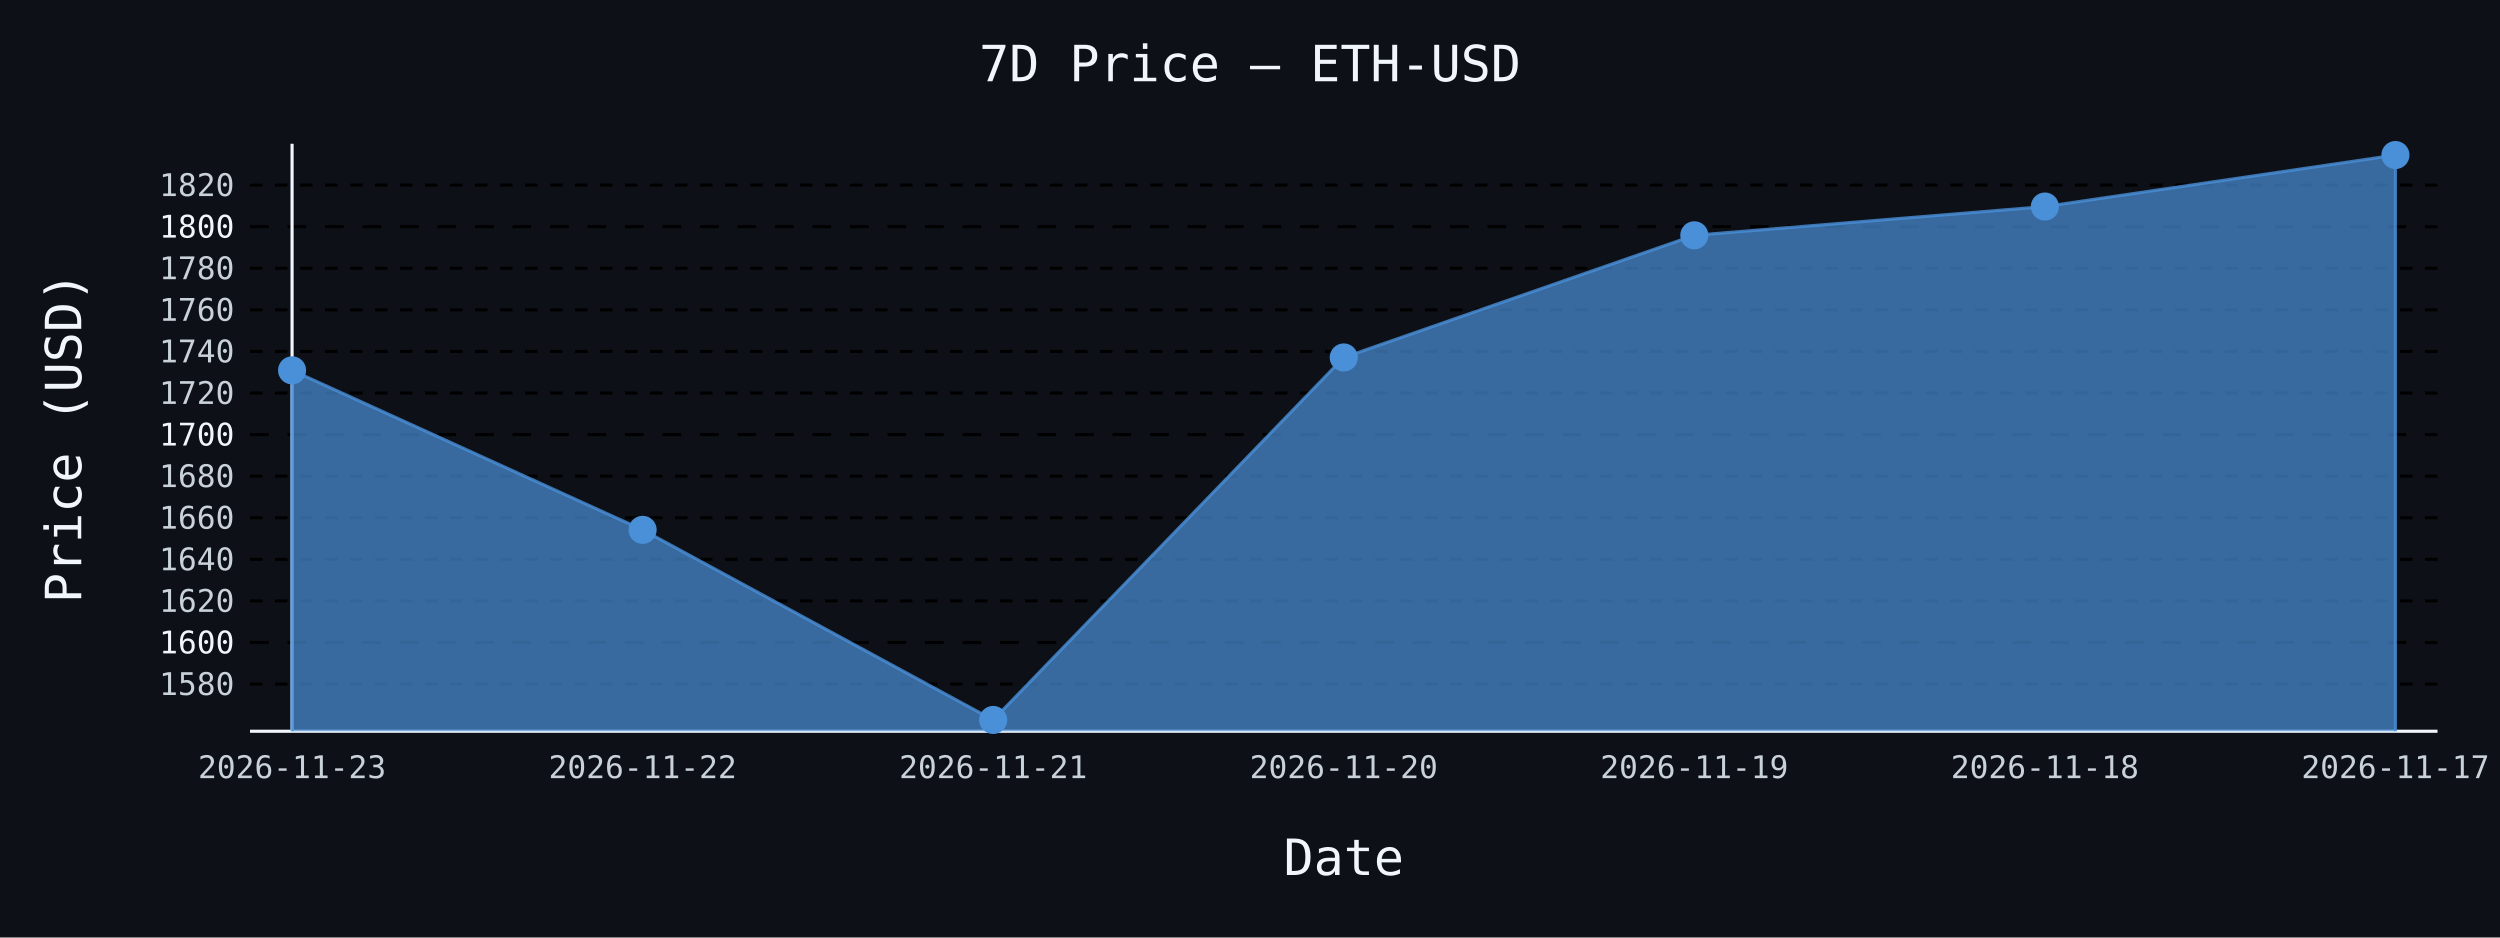
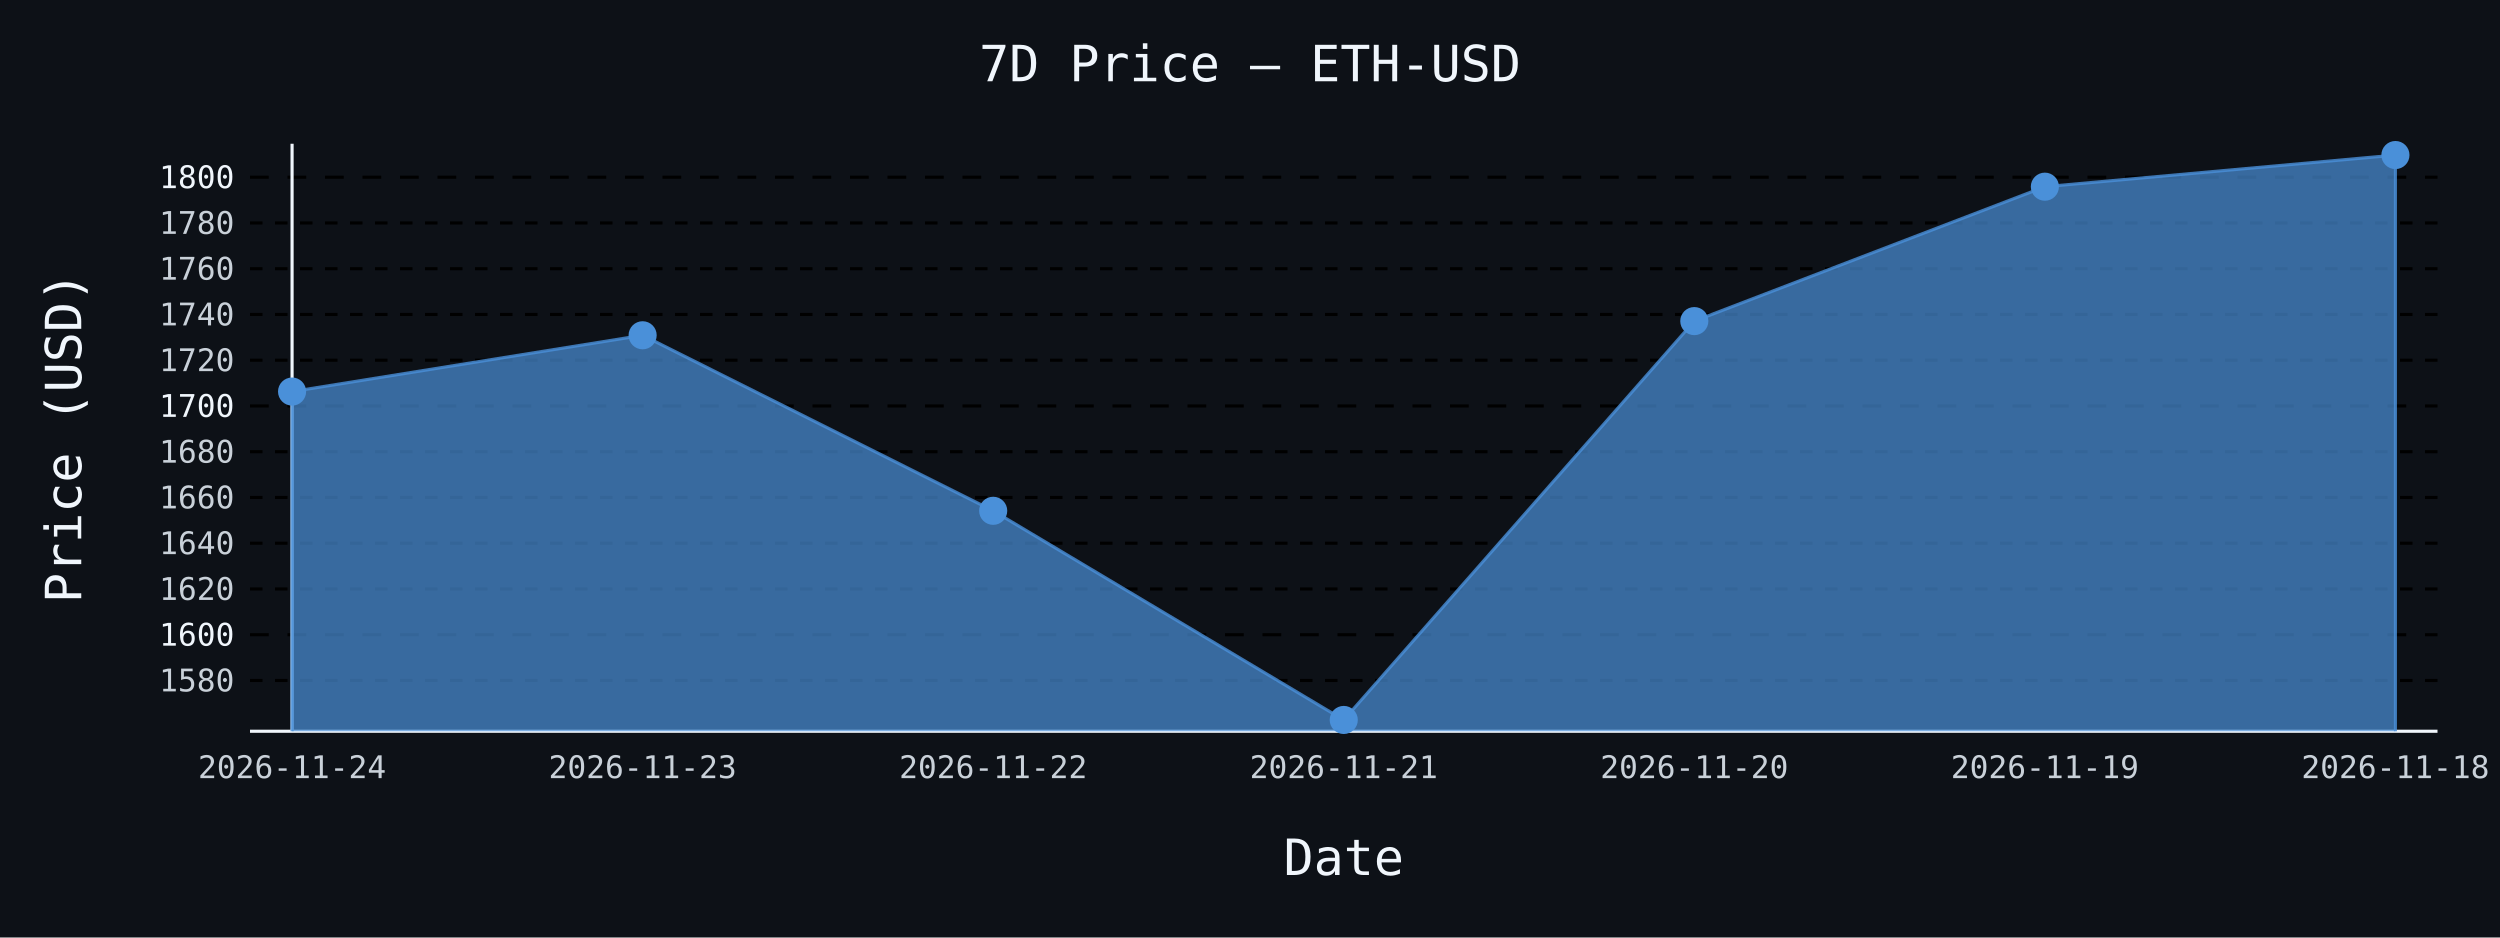
- <svg xmlns="http://www.w3.org/2000/svg" id="chart-e3952e48-cff2-4e81-929d-6ac050b6347d" class="pygal-chart" viewBox="0 0 800 300">
+ <svg xmlns="http://www.w3.org/2000/svg" id="chart-86c5849d-2cf8-488c-8ff4-447a16ada21b" class="pygal-chart" viewBox="0 0 800 300">
  <defs>
-     <style type="text/css">#chart-e3952e48-cff2-4e81-929d-6ac050b6347d{-webkit-user-select:none;-webkit-font-smoothing:antialiased;font-family:monospace}#chart-e3952e48-cff2-4e81-929d-6ac050b6347d .title{font-family:monospace;font-size:16px}#chart-e3952e48-cff2-4e81-929d-6ac050b6347d .legends .legend text{font-family:monospace;font-size:14px}#chart-e3952e48-cff2-4e81-929d-6ac050b6347d .axis text{font-family:monospace;font-size:10px}#chart-e3952e48-cff2-4e81-929d-6ac050b6347d .axis text.major{font-family:monospace;font-size:10px}#chart-e3952e48-cff2-4e81-929d-6ac050b6347d .text-overlay text.value{font-family:monospace;font-size:16px}#chart-e3952e48-cff2-4e81-929d-6ac050b6347d .text-overlay text.label{font-family:monospace;font-size:10px}#chart-e3952e48-cff2-4e81-929d-6ac050b6347d .tooltip{font-family:monospace;font-size:14px}#chart-e3952e48-cff2-4e81-929d-6ac050b6347d text.no_data{font-family:monospace;font-size:64px}
- #chart-e3952e48-cff2-4e81-929d-6ac050b6347d{background-color:#0d1117}#chart-e3952e48-cff2-4e81-929d-6ac050b6347d path,#chart-e3952e48-cff2-4e81-929d-6ac050b6347d line,#chart-e3952e48-cff2-4e81-929d-6ac050b6347d rect,#chart-e3952e48-cff2-4e81-929d-6ac050b6347d circle{-webkit-transition:150ms;-moz-transition:150ms;transition:150ms}#chart-e3952e48-cff2-4e81-929d-6ac050b6347d .graph &gt; .background{fill:#0d1117}#chart-e3952e48-cff2-4e81-929d-6ac050b6347d .plot &gt; .background{fill:#0d1117}#chart-e3952e48-cff2-4e81-929d-6ac050b6347d .graph{fill:#c9d1d9}#chart-e3952e48-cff2-4e81-929d-6ac050b6347d text.no_data{fill:#f0f6fc}#chart-e3952e48-cff2-4e81-929d-6ac050b6347d .title{fill:#f0f6fc}#chart-e3952e48-cff2-4e81-929d-6ac050b6347d .legends .legend text{fill:#c9d1d9}#chart-e3952e48-cff2-4e81-929d-6ac050b6347d .legends .legend:hover text{fill:#f0f6fc}#chart-e3952e48-cff2-4e81-929d-6ac050b6347d .axis .line{stroke:#f0f6fc}#chart-e3952e48-cff2-4e81-929d-6ac050b6347d .axis .guide.line{stroke:#8b949e}#chart-e3952e48-cff2-4e81-929d-6ac050b6347d .axis .major.line{stroke:#c9d1d9}#chart-e3952e48-cff2-4e81-929d-6ac050b6347d .axis text.major{fill:#f0f6fc}#chart-e3952e48-cff2-4e81-929d-6ac050b6347d .axis.y .guides:hover .guide.line,#chart-e3952e48-cff2-4e81-929d-6ac050b6347d .line-graph .axis.x .guides:hover .guide.line,#chart-e3952e48-cff2-4e81-929d-6ac050b6347d .stackedline-graph .axis.x .guides:hover .guide.line,#chart-e3952e48-cff2-4e81-929d-6ac050b6347d .xy-graph .axis.x .guides:hover .guide.line{stroke:#f0f6fc}#chart-e3952e48-cff2-4e81-929d-6ac050b6347d .axis .guides:hover text{fill:#f0f6fc}#chart-e3952e48-cff2-4e81-929d-6ac050b6347d .reactive{fill-opacity:.7;stroke-opacity:.8;stroke-width:1}#chart-e3952e48-cff2-4e81-929d-6ac050b6347d .ci{stroke:#c9d1d9}#chart-e3952e48-cff2-4e81-929d-6ac050b6347d .reactive.active,#chart-e3952e48-cff2-4e81-929d-6ac050b6347d .active .reactive{fill-opacity:.8;stroke-opacity:.9;stroke-width:4}#chart-e3952e48-cff2-4e81-929d-6ac050b6347d .ci .reactive.active{stroke-width:1.5}#chart-e3952e48-cff2-4e81-929d-6ac050b6347d .series text{fill:#f0f6fc}#chart-e3952e48-cff2-4e81-929d-6ac050b6347d .tooltip rect{fill:#0d1117;stroke:#f0f6fc;-webkit-transition:opacity 150ms;-moz-transition:opacity 150ms;transition:opacity 150ms}#chart-e3952e48-cff2-4e81-929d-6ac050b6347d .tooltip .label{fill:#c9d1d9}#chart-e3952e48-cff2-4e81-929d-6ac050b6347d .tooltip .label{fill:#c9d1d9}#chart-e3952e48-cff2-4e81-929d-6ac050b6347d .tooltip .legend{font-size:.8em;fill:#8b949e}#chart-e3952e48-cff2-4e81-929d-6ac050b6347d .tooltip .x_label{font-size:.6em;fill:#f0f6fc}#chart-e3952e48-cff2-4e81-929d-6ac050b6347d .tooltip .xlink{font-size:.5em;text-decoration:underline}#chart-e3952e48-cff2-4e81-929d-6ac050b6347d .tooltip .value{font-size:1.5em}#chart-e3952e48-cff2-4e81-929d-6ac050b6347d .bound{font-size:.5em}#chart-e3952e48-cff2-4e81-929d-6ac050b6347d .max-value{font-size:.75em;fill:#8b949e}#chart-e3952e48-cff2-4e81-929d-6ac050b6347d .map-element{fill:#0d1117;stroke:#8b949e !important}#chart-e3952e48-cff2-4e81-929d-6ac050b6347d .map-element .reactive{fill-opacity:inherit;stroke-opacity:inherit}#chart-e3952e48-cff2-4e81-929d-6ac050b6347d .color-0,#chart-e3952e48-cff2-4e81-929d-6ac050b6347d .color-0 a:visited{stroke:#4a90d9;fill:#4a90d9}#chart-e3952e48-cff2-4e81-929d-6ac050b6347d .text-overlay .color-0 text{fill:black}
- #chart-e3952e48-cff2-4e81-929d-6ac050b6347d text.no_data{text-anchor:middle}#chart-e3952e48-cff2-4e81-929d-6ac050b6347d .guide.line{fill:none}#chart-e3952e48-cff2-4e81-929d-6ac050b6347d .centered{text-anchor:middle}#chart-e3952e48-cff2-4e81-929d-6ac050b6347d .title{text-anchor:middle}#chart-e3952e48-cff2-4e81-929d-6ac050b6347d .legends .legend text{fill-opacity:1}#chart-e3952e48-cff2-4e81-929d-6ac050b6347d .axis.x text{text-anchor:middle}#chart-e3952e48-cff2-4e81-929d-6ac050b6347d .axis.x:not(.web) text[transform]{text-anchor:start}#chart-e3952e48-cff2-4e81-929d-6ac050b6347d .axis.x:not(.web) text[transform].backwards{text-anchor:end}#chart-e3952e48-cff2-4e81-929d-6ac050b6347d .axis.y text{text-anchor:end}#chart-e3952e48-cff2-4e81-929d-6ac050b6347d .axis.y text[transform].backwards{text-anchor:start}#chart-e3952e48-cff2-4e81-929d-6ac050b6347d .axis.y2 text{text-anchor:start}#chart-e3952e48-cff2-4e81-929d-6ac050b6347d .axis.y2 text[transform].backwards{text-anchor:end}#chart-e3952e48-cff2-4e81-929d-6ac050b6347d .axis .guide.line{stroke-dasharray:4,4;stroke:black}#chart-e3952e48-cff2-4e81-929d-6ac050b6347d .axis .major.guide.line{stroke-dasharray:6,6;stroke:black}#chart-e3952e48-cff2-4e81-929d-6ac050b6347d .horizontal .axis.y .guide.line,#chart-e3952e48-cff2-4e81-929d-6ac050b6347d .horizontal .axis.y2 .guide.line,#chart-e3952e48-cff2-4e81-929d-6ac050b6347d .vertical .axis.x .guide.line{opacity:0}#chart-e3952e48-cff2-4e81-929d-6ac050b6347d .horizontal .axis.always_show .guide.line,#chart-e3952e48-cff2-4e81-929d-6ac050b6347d .vertical .axis.always_show .guide.line{opacity:1 !important}#chart-e3952e48-cff2-4e81-929d-6ac050b6347d .axis.y .guides:hover .guide.line,#chart-e3952e48-cff2-4e81-929d-6ac050b6347d .axis.y2 .guides:hover .guide.line,#chart-e3952e48-cff2-4e81-929d-6ac050b6347d .axis.x .guides:hover .guide.line{opacity:1}#chart-e3952e48-cff2-4e81-929d-6ac050b6347d .axis .guides:hover text{opacity:1}#chart-e3952e48-cff2-4e81-929d-6ac050b6347d .nofill{fill:none}#chart-e3952e48-cff2-4e81-929d-6ac050b6347d .subtle-fill{fill-opacity:.2}#chart-e3952e48-cff2-4e81-929d-6ac050b6347d .dot{stroke-width:1px;fill-opacity:1;stroke-opacity:1}#chart-e3952e48-cff2-4e81-929d-6ac050b6347d .dot.active{stroke-width:5px}#chart-e3952e48-cff2-4e81-929d-6ac050b6347d .dot.negative{fill:transparent}#chart-e3952e48-cff2-4e81-929d-6ac050b6347d text,#chart-e3952e48-cff2-4e81-929d-6ac050b6347d tspan{stroke:none !important}#chart-e3952e48-cff2-4e81-929d-6ac050b6347d .series text.active{opacity:1}#chart-e3952e48-cff2-4e81-929d-6ac050b6347d .tooltip rect{fill-opacity:.95;stroke-width:.5}#chart-e3952e48-cff2-4e81-929d-6ac050b6347d .tooltip text{fill-opacity:1}#chart-e3952e48-cff2-4e81-929d-6ac050b6347d .showable{visibility:hidden}#chart-e3952e48-cff2-4e81-929d-6ac050b6347d .showable.shown{visibility:visible}#chart-e3952e48-cff2-4e81-929d-6ac050b6347d .gauge-background{fill:rgba(229,229,229,1);stroke:none}#chart-e3952e48-cff2-4e81-929d-6ac050b6347d .bg-lines{stroke:#0d1117;stroke-width:2px}</style>
+     <style type="text/css">#chart-86c5849d-2cf8-488c-8ff4-447a16ada21b{-webkit-user-select:none;-webkit-font-smoothing:antialiased;font-family:monospace}#chart-86c5849d-2cf8-488c-8ff4-447a16ada21b .title{font-family:monospace;font-size:16px}#chart-86c5849d-2cf8-488c-8ff4-447a16ada21b .legends .legend text{font-family:monospace;font-size:14px}#chart-86c5849d-2cf8-488c-8ff4-447a16ada21b .axis text{font-family:monospace;font-size:10px}#chart-86c5849d-2cf8-488c-8ff4-447a16ada21b .axis text.major{font-family:monospace;font-size:10px}#chart-86c5849d-2cf8-488c-8ff4-447a16ada21b .text-overlay text.value{font-family:monospace;font-size:16px}#chart-86c5849d-2cf8-488c-8ff4-447a16ada21b .text-overlay text.label{font-family:monospace;font-size:10px}#chart-86c5849d-2cf8-488c-8ff4-447a16ada21b .tooltip{font-family:monospace;font-size:14px}#chart-86c5849d-2cf8-488c-8ff4-447a16ada21b text.no_data{font-family:monospace;font-size:64px}
+ #chart-86c5849d-2cf8-488c-8ff4-447a16ada21b{background-color:#0d1117}#chart-86c5849d-2cf8-488c-8ff4-447a16ada21b path,#chart-86c5849d-2cf8-488c-8ff4-447a16ada21b line,#chart-86c5849d-2cf8-488c-8ff4-447a16ada21b rect,#chart-86c5849d-2cf8-488c-8ff4-447a16ada21b circle{-webkit-transition:150ms;-moz-transition:150ms;transition:150ms}#chart-86c5849d-2cf8-488c-8ff4-447a16ada21b .graph &gt; .background{fill:#0d1117}#chart-86c5849d-2cf8-488c-8ff4-447a16ada21b .plot &gt; .background{fill:#0d1117}#chart-86c5849d-2cf8-488c-8ff4-447a16ada21b .graph{fill:#c9d1d9}#chart-86c5849d-2cf8-488c-8ff4-447a16ada21b text.no_data{fill:#f0f6fc}#chart-86c5849d-2cf8-488c-8ff4-447a16ada21b .title{fill:#f0f6fc}#chart-86c5849d-2cf8-488c-8ff4-447a16ada21b .legends .legend text{fill:#c9d1d9}#chart-86c5849d-2cf8-488c-8ff4-447a16ada21b .legends .legend:hover text{fill:#f0f6fc}#chart-86c5849d-2cf8-488c-8ff4-447a16ada21b .axis .line{stroke:#f0f6fc}#chart-86c5849d-2cf8-488c-8ff4-447a16ada21b .axis .guide.line{stroke:#8b949e}#chart-86c5849d-2cf8-488c-8ff4-447a16ada21b .axis .major.line{stroke:#c9d1d9}#chart-86c5849d-2cf8-488c-8ff4-447a16ada21b .axis text.major{fill:#f0f6fc}#chart-86c5849d-2cf8-488c-8ff4-447a16ada21b .axis.y .guides:hover .guide.line,#chart-86c5849d-2cf8-488c-8ff4-447a16ada21b .line-graph .axis.x .guides:hover .guide.line,#chart-86c5849d-2cf8-488c-8ff4-447a16ada21b .stackedline-graph .axis.x .guides:hover .guide.line,#chart-86c5849d-2cf8-488c-8ff4-447a16ada21b .xy-graph .axis.x .guides:hover .guide.line{stroke:#f0f6fc}#chart-86c5849d-2cf8-488c-8ff4-447a16ada21b .axis .guides:hover text{fill:#f0f6fc}#chart-86c5849d-2cf8-488c-8ff4-447a16ada21b .reactive{fill-opacity:.7;stroke-opacity:.8;stroke-width:1}#chart-86c5849d-2cf8-488c-8ff4-447a16ada21b .ci{stroke:#c9d1d9}#chart-86c5849d-2cf8-488c-8ff4-447a16ada21b .reactive.active,#chart-86c5849d-2cf8-488c-8ff4-447a16ada21b .active .reactive{fill-opacity:.8;stroke-opacity:.9;stroke-width:4}#chart-86c5849d-2cf8-488c-8ff4-447a16ada21b .ci .reactive.active{stroke-width:1.5}#chart-86c5849d-2cf8-488c-8ff4-447a16ada21b .series text{fill:#f0f6fc}#chart-86c5849d-2cf8-488c-8ff4-447a16ada21b .tooltip rect{fill:#0d1117;stroke:#f0f6fc;-webkit-transition:opacity 150ms;-moz-transition:opacity 150ms;transition:opacity 150ms}#chart-86c5849d-2cf8-488c-8ff4-447a16ada21b .tooltip .label{fill:#c9d1d9}#chart-86c5849d-2cf8-488c-8ff4-447a16ada21b .tooltip .label{fill:#c9d1d9}#chart-86c5849d-2cf8-488c-8ff4-447a16ada21b .tooltip .legend{font-size:.8em;fill:#8b949e}#chart-86c5849d-2cf8-488c-8ff4-447a16ada21b .tooltip .x_label{font-size:.6em;fill:#f0f6fc}#chart-86c5849d-2cf8-488c-8ff4-447a16ada21b .tooltip .xlink{font-size:.5em;text-decoration:underline}#chart-86c5849d-2cf8-488c-8ff4-447a16ada21b .tooltip .value{font-size:1.5em}#chart-86c5849d-2cf8-488c-8ff4-447a16ada21b .bound{font-size:.5em}#chart-86c5849d-2cf8-488c-8ff4-447a16ada21b .max-value{font-size:.75em;fill:#8b949e}#chart-86c5849d-2cf8-488c-8ff4-447a16ada21b .map-element{fill:#0d1117;stroke:#8b949e !important}#chart-86c5849d-2cf8-488c-8ff4-447a16ada21b .map-element .reactive{fill-opacity:inherit;stroke-opacity:inherit}#chart-86c5849d-2cf8-488c-8ff4-447a16ada21b .color-0,#chart-86c5849d-2cf8-488c-8ff4-447a16ada21b .color-0 a:visited{stroke:#4a90d9;fill:#4a90d9}#chart-86c5849d-2cf8-488c-8ff4-447a16ada21b .text-overlay .color-0 text{fill:black}
+ #chart-86c5849d-2cf8-488c-8ff4-447a16ada21b text.no_data{text-anchor:middle}#chart-86c5849d-2cf8-488c-8ff4-447a16ada21b .guide.line{fill:none}#chart-86c5849d-2cf8-488c-8ff4-447a16ada21b .centered{text-anchor:middle}#chart-86c5849d-2cf8-488c-8ff4-447a16ada21b .title{text-anchor:middle}#chart-86c5849d-2cf8-488c-8ff4-447a16ada21b .legends .legend text{fill-opacity:1}#chart-86c5849d-2cf8-488c-8ff4-447a16ada21b .axis.x text{text-anchor:middle}#chart-86c5849d-2cf8-488c-8ff4-447a16ada21b .axis.x:not(.web) text[transform]{text-anchor:start}#chart-86c5849d-2cf8-488c-8ff4-447a16ada21b .axis.x:not(.web) text[transform].backwards{text-anchor:end}#chart-86c5849d-2cf8-488c-8ff4-447a16ada21b .axis.y text{text-anchor:end}#chart-86c5849d-2cf8-488c-8ff4-447a16ada21b .axis.y text[transform].backwards{text-anchor:start}#chart-86c5849d-2cf8-488c-8ff4-447a16ada21b .axis.y2 text{text-anchor:start}#chart-86c5849d-2cf8-488c-8ff4-447a16ada21b .axis.y2 text[transform].backwards{text-anchor:end}#chart-86c5849d-2cf8-488c-8ff4-447a16ada21b .axis .guide.line{stroke-dasharray:4,4;stroke:black}#chart-86c5849d-2cf8-488c-8ff4-447a16ada21b .axis .major.guide.line{stroke-dasharray:6,6;stroke:black}#chart-86c5849d-2cf8-488c-8ff4-447a16ada21b .horizontal .axis.y .guide.line,#chart-86c5849d-2cf8-488c-8ff4-447a16ada21b .horizontal .axis.y2 .guide.line,#chart-86c5849d-2cf8-488c-8ff4-447a16ada21b .vertical .axis.x .guide.line{opacity:0}#chart-86c5849d-2cf8-488c-8ff4-447a16ada21b .horizontal .axis.always_show .guide.line,#chart-86c5849d-2cf8-488c-8ff4-447a16ada21b .vertical .axis.always_show .guide.line{opacity:1 !important}#chart-86c5849d-2cf8-488c-8ff4-447a16ada21b .axis.y .guides:hover .guide.line,#chart-86c5849d-2cf8-488c-8ff4-447a16ada21b .axis.y2 .guides:hover .guide.line,#chart-86c5849d-2cf8-488c-8ff4-447a16ada21b .axis.x .guides:hover .guide.line{opacity:1}#chart-86c5849d-2cf8-488c-8ff4-447a16ada21b .axis .guides:hover text{opacity:1}#chart-86c5849d-2cf8-488c-8ff4-447a16ada21b .nofill{fill:none}#chart-86c5849d-2cf8-488c-8ff4-447a16ada21b .subtle-fill{fill-opacity:.2}#chart-86c5849d-2cf8-488c-8ff4-447a16ada21b .dot{stroke-width:1px;fill-opacity:1;stroke-opacity:1}#chart-86c5849d-2cf8-488c-8ff4-447a16ada21b .dot.active{stroke-width:5px}#chart-86c5849d-2cf8-488c-8ff4-447a16ada21b .dot.negative{fill:transparent}#chart-86c5849d-2cf8-488c-8ff4-447a16ada21b text,#chart-86c5849d-2cf8-488c-8ff4-447a16ada21b tspan{stroke:none !important}#chart-86c5849d-2cf8-488c-8ff4-447a16ada21b .series text.active{opacity:1}#chart-86c5849d-2cf8-488c-8ff4-447a16ada21b .tooltip rect{fill-opacity:.95;stroke-width:.5}#chart-86c5849d-2cf8-488c-8ff4-447a16ada21b .tooltip text{fill-opacity:1}#chart-86c5849d-2cf8-488c-8ff4-447a16ada21b .showable{visibility:hidden}#chart-86c5849d-2cf8-488c-8ff4-447a16ada21b .showable.shown{visibility:visible}#chart-86c5849d-2cf8-488c-8ff4-447a16ada21b .gauge-background{fill:rgba(229,229,229,1);stroke:none}#chart-86c5849d-2cf8-488c-8ff4-447a16ada21b .bg-lines{stroke:#0d1117;stroke-width:2px}</style>
  </defs>
  <g class="graph line-graph vertical">
    <rect x="0" y="0" width="800" height="300" class="background" />
    <g transform="translate(80, 46)" class="plot">
      <rect x="0" y="0" width="700.0" height="188" class="background" />
      <g class="axis y always_show">
        <path d="M0 188 h700" class="line" />
        <g class="guides">
-           <path d="M0 172.902 h700" class="guide line" />
-           <text x="-5" y="176.402" class="">1580</text>
+           <path d="M0 171.75 h700" class="guide line" />
+           <text x="-5" y="175.25" class="">1580</text>
        </g>
        <g class="guides">
-           <path d="M0 159.596 h700" class="major guide line" />
-           <text x="-5" y="163.096" class="major">1600</text>
+           <path d="M0 157.11 h700" class="major guide line" />
+           <text x="-5" y="160.61" class="major">1600</text>
        </g>
        <g class="guides">
-           <path d="M0 146.291 h700" class="guide line" />
-           <text x="-5" y="149.791" class="">1620</text>
+           <path d="M0 142.47 h700" class="guide line" />
+           <text x="-5" y="145.97" class="">1620</text>
        </g>
        <g class="guides">
-           <path d="M0 132.985 h700" class="guide line" />
-           <text x="-5" y="136.485" class="">1640</text>
+           <path d="M0 127.83 h700" class="guide line" />
+           <text x="-5" y="131.33" class="">1640</text>
        </g>
        <g class="guides">
-           <path d="M0 119.68 h700" class="guide line" />
-           <text x="-5" y="123.18" class="">1660</text>
+           <path d="M0 113.19 h700" class="guide line" />
+           <text x="-5" y="116.69" class="">1660</text>
        </g>
        <g class="guides">
-           <path d="M0 106.374 h700" class="guide line" />
-           <text x="-5" y="109.874" class="">1680</text>
+           <path d="M0 98.549 h700" class="guide line" />
+           <text x="-5" y="102.049" class="">1680</text>
        </g>
        <g class="guides">
-           <path d="M0 93.069 h700" class="major guide line" />
-           <text x="-5" y="96.569" class="major">1700</text>
+           <path d="M0 83.909 h700" class="major guide line" />
+           <text x="-5" y="87.409" class="major">1700</text>
        </g>
        <g class="guides">
-           <path d="M0 79.763 h700" class="guide line" />
-           <text x="-5" y="83.263" class="">1720</text>
+           <path d="M0 69.269 h700" class="guide line" />
+           <text x="-5" y="72.769" class="">1720</text>
        </g>
        <g class="guides">
-           <path d="M0 66.458 h700" class="guide line" />
-           <text x="-5" y="69.958" class="">1740</text>
+           <path d="M0 54.629 h700" class="guide line" />
+           <text x="-5" y="58.129" class="">1740</text>
        </g>
        <g class="guides">
-           <path d="M0 53.152 h700" class="guide line" />
-           <text x="-5" y="56.652" class="">1760</text>
+           <path d="M0 39.989 h700" class="guide line" />
+           <text x="-5" y="43.489" class="">1760</text>
        </g>
        <g class="guides">
-           <path d="M0 39.846 h700" class="guide line" />
-           <text x="-5" y="43.346" class="">1780</text>
+           <path d="M0 25.349 h700" class="guide line" />
+           <text x="-5" y="28.849" class="">1780</text>
        </g>
        <g class="guides">
-           <path d="M0 26.541 h700" class="major guide line" />
-           <text x="-5" y="30.041" class="major">1800</text>
-         </g>
-         <g class="guides">
-           <path d="M0 13.235 h700" class="guide line" />
-           <text x="-5" y="16.735" class="">1820</text>
+           <path d="M0 10.709 h700" class="major guide line" />
+           <text x="-5" y="14.209" class="major">1800</text>
        </g>
      </g>
      <g class="axis x">
        <g class="guides">
          <path d="M13.462 0 v188" class="line" />
-           <text x="13.462" y="203.0" class="">2026-11-23</text>
+           <text x="13.462" y="203.0" class="">2026-11-24</text>
        </g>
        <g class="guides">
          <path d="M125.641 0 v188" class="guide line" />
-           <text x="125.641" y="203.0" class="">2026-11-22</text>
+           <text x="125.641" y="203.0" class="">2026-11-23</text>
        </g>
        <g class="guides">
          <path d="M237.821 0 v188" class="guide line" />
-           <text x="237.821" y="203.0" class="">2026-11-21</text>
+           <text x="237.821" y="203.0" class="">2026-11-22</text>
        </g>
        <g class="guides">
          <path d="M350 0 v188" class="guide line" />
-           <text x="350.0" y="203.0" class="">2026-11-20</text>
+           <text x="350.0" y="203.0" class="">2026-11-21</text>
        </g>
        <g class="guides">
          <path d="M462.179 0 v188" class="guide line" />
-           <text x="462.179" y="203.0" class="">2026-11-19</text>
+           <text x="462.179" y="203.0" class="">2026-11-20</text>
        </g>
        <g class="guides">
          <path d="M574.359 0 v188" class="guide line" />
-           <text x="574.359" y="203.0" class="">2026-11-18</text>
+           <text x="574.359" y="203.0" class="">2026-11-19</text>
        </g>
        <g class="guides">
          <path d="M686.538 0 v188" class="guide line" />
-           <text x="686.538" y="203.0" class="">2026-11-17</text>
+           <text x="686.538" y="203.0" class="">2026-11-18</text>
        </g>
      </g>
      <g class="series serie-0 color-0">
-         <path d="M13.462 188 L13.462 72.512 125.641 123.558 237.821 184.385 350 68.387 462.179 29.295 574.359 20.094 686.538 3.615 686.538 188" class="line reactive" />
+         <path d="M13.462 188 L13.462 79.298 125.641 61.29 237.821 117.457 350 184.385 462.179 56.752 574.359 13.739 686.538 3.615 686.538 188" class="line reactive" />
      </g>
    </g>
    <g class="titles">
      <text x="400.0" y="26" class="title plot_title">7D Price — ETH-USD</text>
      <text x="430.0" y="280" class="title">Date</text>
      <text x="0" y="166.0" class="title" transform="rotate(-90 0 140)">Price (USD)</text>
    </g>
    <g transform="translate(80, 46)" class="plot overlay">
      <g class="series serie-0 color-0">
        <g class="dots">
-           <circle cx="13.462" cy="72.512" r="4" class="dot reactive tooltip-trigger" />
+           <circle cx="13.462" cy="79.298" r="4" class="dot reactive tooltip-trigger" />
        </g>
        <g class="dots">
-           <circle cx="125.641" cy="123.558" r="4" class="dot reactive tooltip-trigger" />
+           <circle cx="125.641" cy="61.29" r="4" class="dot reactive tooltip-trigger" />
        </g>
        <g class="dots">
-           <circle cx="237.821" cy="184.385" r="4" class="dot reactive tooltip-trigger" />
+           <circle cx="237.821" cy="117.457" r="4" class="dot reactive tooltip-trigger" />
        </g>
        <g class="dots">
-           <circle cx="350.0" cy="68.387" r="4" class="dot reactive tooltip-trigger" />
+           <circle cx="350.0" cy="184.385" r="4" class="dot reactive tooltip-trigger" />
        </g>
        <g class="dots">
-           <circle cx="462.179" cy="29.295" r="4" class="dot reactive tooltip-trigger" />
+           <circle cx="462.179" cy="56.752" r="4" class="dot reactive tooltip-trigger" />
        </g>
        <g class="dots">
-           <circle cx="574.359" cy="20.094" r="4" class="dot reactive tooltip-trigger" />
+           <circle cx="574.359" cy="13.739" r="4" class="dot reactive tooltip-trigger" />
        </g>
        <g class="dots">
          <circle cx="686.538" cy="3.615" r="4" class="dot reactive tooltip-trigger" />
        </g>
      </g>
    </g>
    <g transform="translate(80, 46)" class="plot text-overlay">
      <g class="series serie-0 color-0" />
    </g>
    <g transform="translate(80, 46)" class="plot tooltip-overlay">
      <g transform="translate(0 0)" style="opacity: 0" class="tooltip">
        <rect rx="0" ry="0" width="0" height="0" class="tooltip-box" />
        <g class="text" />
      </g>
    </g>
  </g>
</svg>
